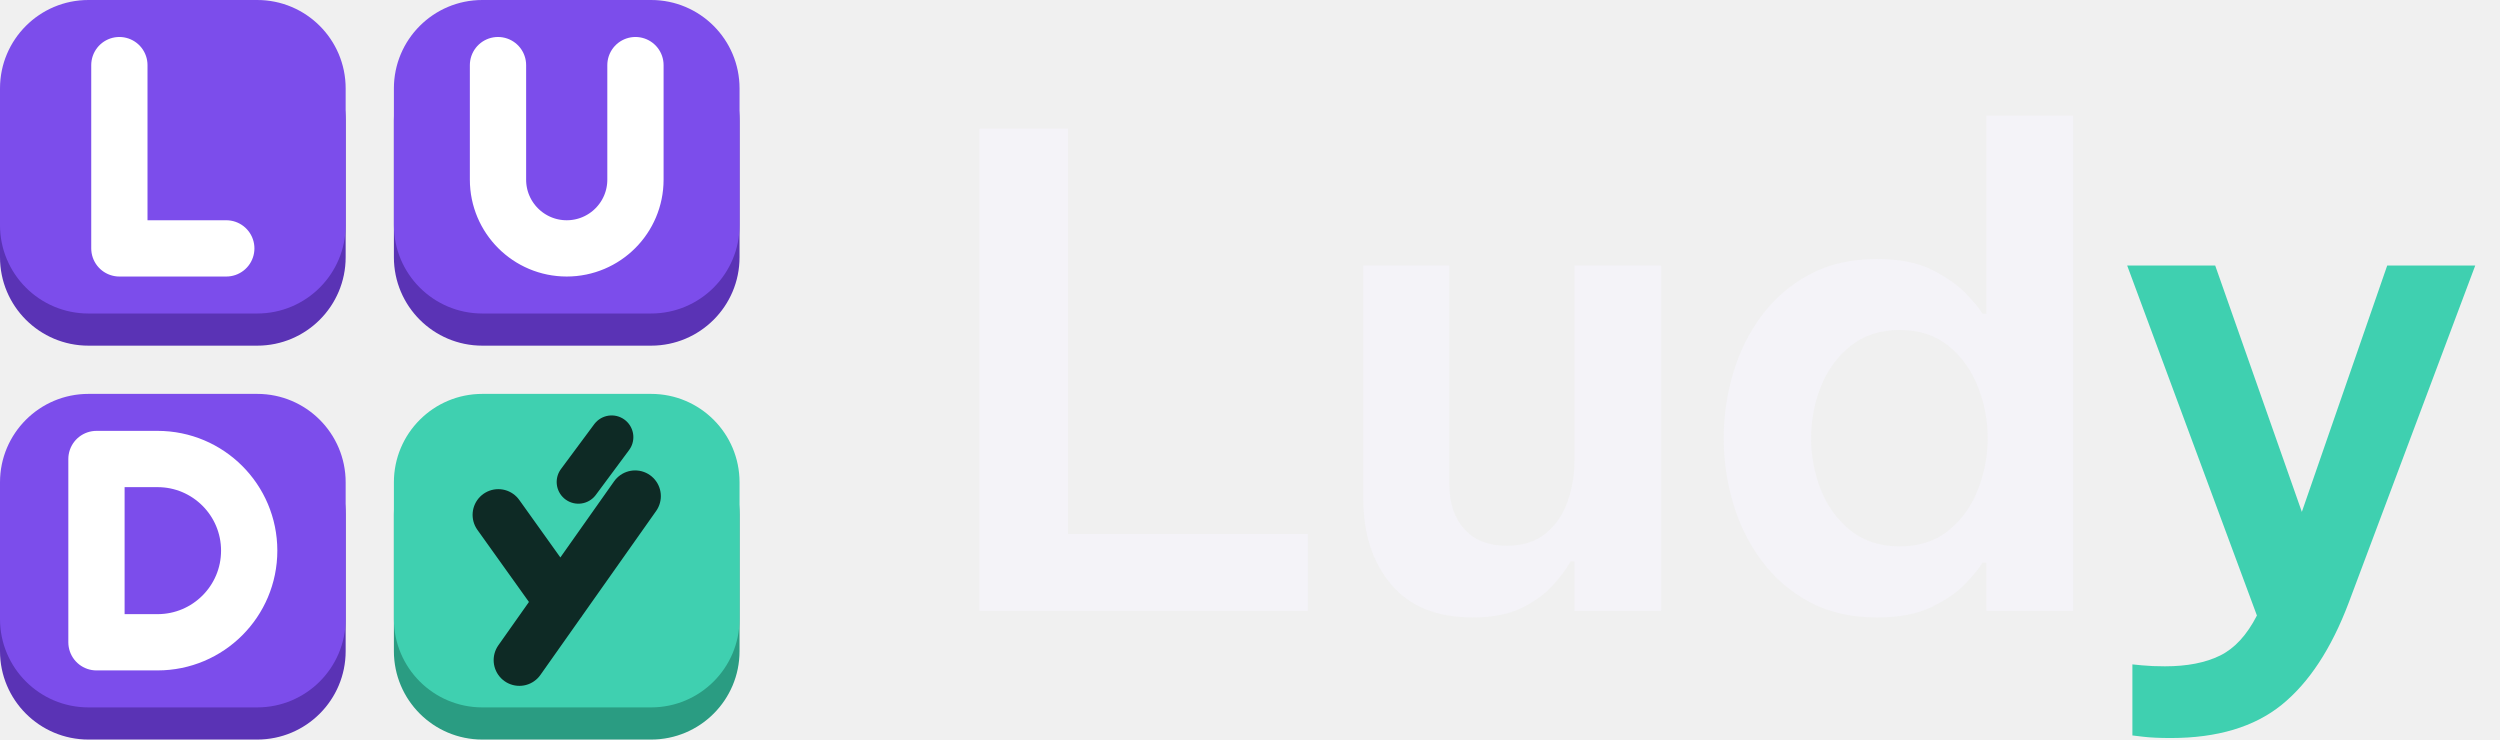
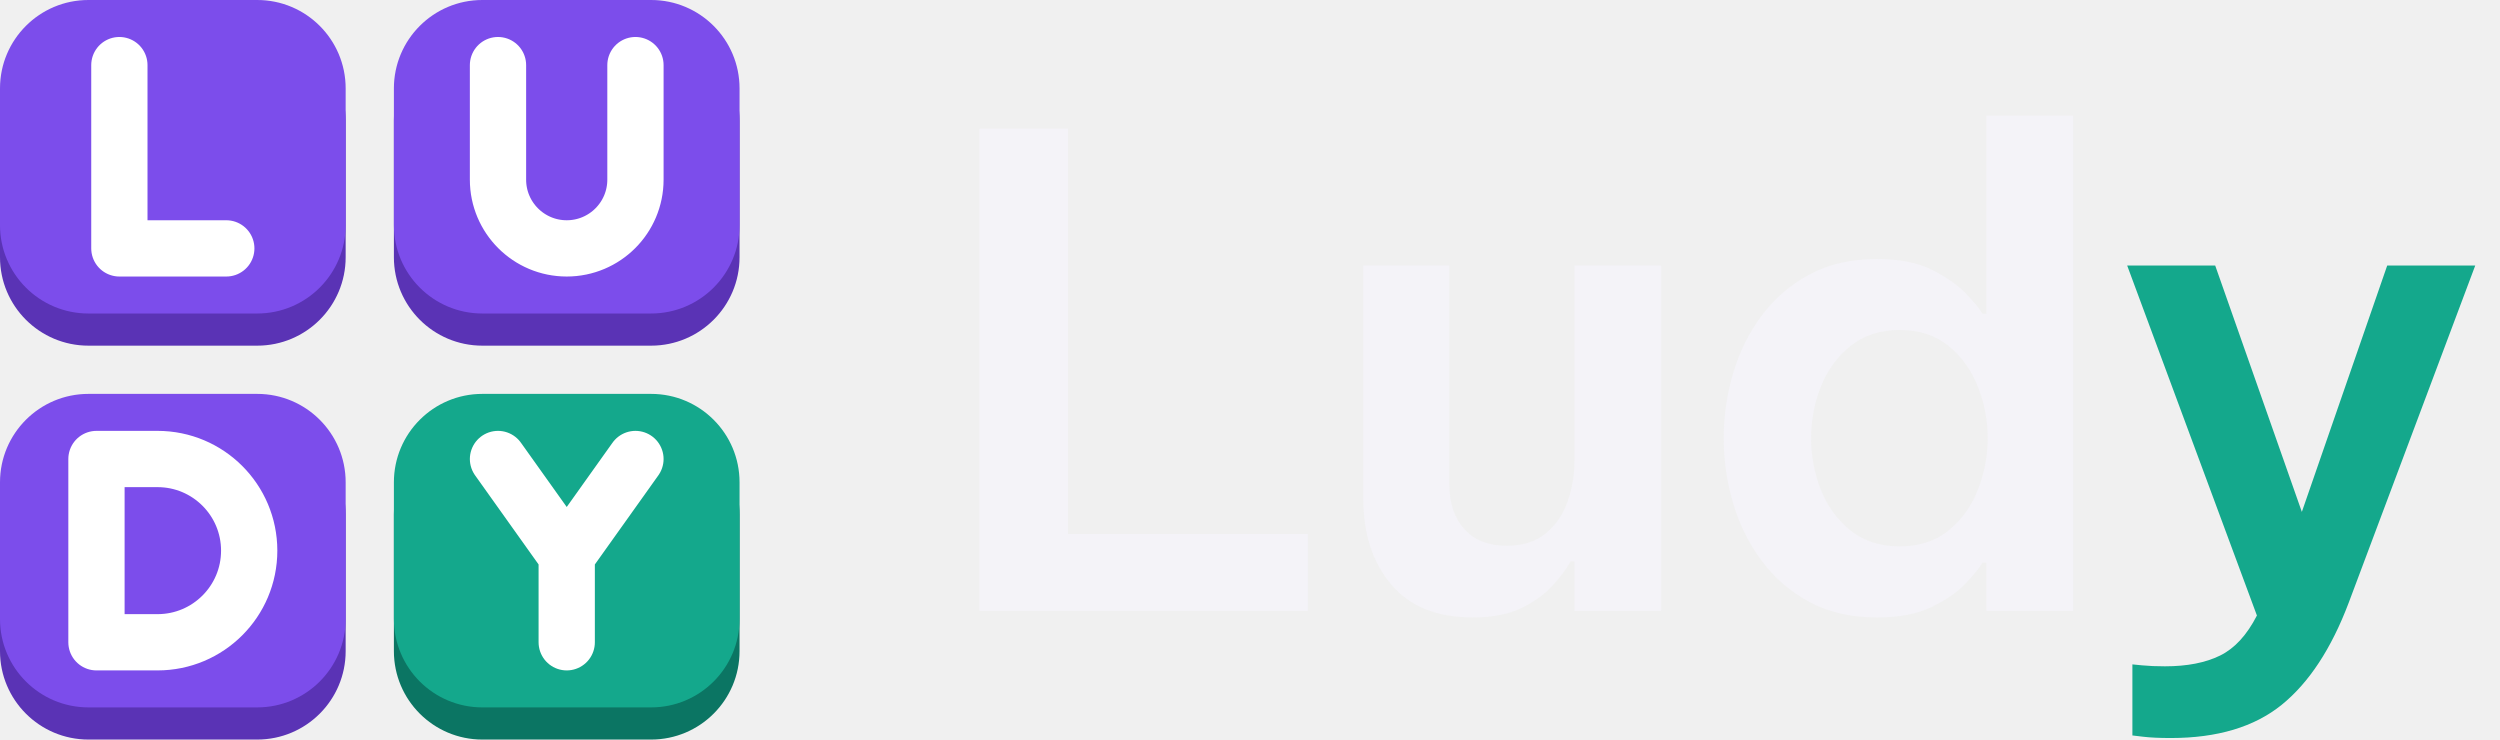
<svg xmlns="http://www.w3.org/2000/svg" viewBox="0 0 311 92" role="img" aria-label="Ludy">
  <path fill="#5A33B5" d="M0 15A11 11 0 0 1 11 4H32A11 11 0 0 1 43 15V32A11 11 0 0 1 32 43H11A11 11 0 0 1 0 32ZM49 15A11 11 0 0 1 60 4H81A11 11 0 0 1 92 15V32A11 11 0 0 1 81 43H60A11 11 0 0 1 49 32ZM0 64A11 11 0 0 1 11 53H32A11 11 0 0 1 43 64V81A11 11 0 0 1 32 92H11A11 11 0 0 1 0 81Z" />
-   <path fill="#2A9C82" d="M49 64A11 11 0 0 1 60 53H81A11 11 0 0 1 92 64V81A11 11 0 0 1 81 92H60A11 11 0 0 1 49 81Z" />
+   <path fill="#0B7563" d="M49 64A11 11 0 0 1 60 53H81A11 11 0 0 1 92 64V81A11 11 0 0 1 81 92H60A11 11 0 0 1 49 81Z" />
  <path fill="#7C4DEB" d="M0 11A11 11 0 0 1 11 0H32A11 11 0 0 1 43 11V28A11 11 0 0 1 32 39H11A11 11 0 0 1 0 28ZM49 11A11 11 0 0 1 60 0H81A11 11 0 0 1 92 11V28A11 11 0 0 1 81 39H60A11 11 0 0 1 49 28ZM0 60A11 11 0 0 1 11 49H32A11 11 0 0 1 43 60V77A11 11 0 0 1 32 88H11A11 11 0 0 1 0 77Z" />
-   <path fill="#3FD0B0" d="M49 60A11 11 0 0 1 60 49H81A11 11 0 0 1 92 60V77A11 11 0 0 1 81 88H60A11 11 0 0 1 49 77Z" />
+   <path fill="#14A88C" d="M49 60A11 11 0 0 1 60 49H81A11 11 0 0 1 92 60V77A11 11 0 0 1 81 88H60A11 11 0 0 1 49 77Z" />
  <path fill="none" stroke="#FFFFFF" stroke-width="7" stroke-linecap="round" stroke-linejoin="round" d="M14.85 8.1V30.9H28.15M61.95 8.1V22.35A8.55 8.55 0 0 0 79.05 22.35V8.1M12 57.1H19.6A11.4 11.4 0 0 1 19.6 79.9H12Z" />
-   <path fill="none" stroke="#0E2A25" stroke-width="6.4" stroke-linecap="round" stroke-linejoin="round" d="M61.99 64.05L69.73 74.88M79.01 61.72L64.61 82.12" />
-   <path fill="none" stroke="#0E2A25" stroke-width="5.4" stroke-linecap="round" stroke-linejoin="round" d="M71.95 59.96L76.09 54.38" />
+   <path fill="none" stroke="#FFFFFF" stroke-width="7" stroke-linecap="round" stroke-linejoin="round" d="M61.95 57.1L70.5 69.1L79.05 57.1M70.5 69.1V79.9" />
  <path fill="#F4F3F8" d="M162.70 76L121.84 76L121.84 16L132.86 16L132.86 66.43L162.70 66.43L162.70 76ZM183.22 76.81L183.22 76.81Q176.49 76.81 173.04 72.68Q169.59 68.54 169.59 62.05L169.59 62.05L169.59 33.03L180.30 33.03L180.30 60.27Q180.30 63.76 182.16 65.82Q184.03 67.89 187.43 67.89L187.43 67.89Q190.43 67.89 192.30 66.35Q194.16 64.81 195.01 62.38Q195.86 59.95 195.86 57.35L195.86 57.35L195.86 33.03L206.65 33.03L206.65 76L195.86 76L195.86 69.84L195.38 69.84Q194.57 71.30 193.07 72.92Q191.57 74.54 189.18 75.68Q186.78 76.81 183.22 76.81ZM233.49 76.81L233.49 76.81Q228.70 76.81 225.14 74.91Q221.57 73 219.18 69.80Q216.78 66.59 215.61 62.62Q214.43 58.65 214.43 54.51L214.43 54.51Q214.43 50.38 215.61 46.41Q216.78 42.43 219.18 39.23Q221.57 36.03 225.14 34.12Q228.70 32.22 233.49 32.22L233.49 32.22Q237.62 32.22 240.30 33.55Q242.97 34.89 244.51 36.47Q246.05 38.05 246.62 39.03L246.62 39.03L247.11 39.03L247.11 14.38L257.89 14.38L257.89 76L247.11 76L247.11 70L246.62 70Q246.05 70.97 244.51 72.59Q242.97 74.22 240.30 75.51Q237.62 76.81 233.49 76.81ZM236.32 67.97L236.32 67.97Q239.97 67.97 242.41 65.99Q244.84 64 246.05 60.92Q247.27 57.84 247.27 54.51L247.27 54.51Q247.27 51.19 246.05 48.11Q244.84 45.03 242.41 43.04Q239.97 41.05 236.32 41.05L236.32 41.05Q232.68 41.05 230.20 43.04Q227.73 45.03 226.51 48.11Q225.30 51.19 225.30 54.51L225.30 54.51Q225.30 57.84 226.51 60.92Q227.73 64 230.20 65.99Q232.68 67.97 236.32 67.97Z" />
-   <path fill="#3FD0B0" d="M270.05 91.81L270.05 91.81Q267.95 91.81 266.61 91.65Q265.27 91.49 265.27 91.49L265.27 91.49L265.27 82.65Q265.27 82.65 266.49 82.77Q267.70 82.89 269.32 82.89L269.32 82.89Q273.46 82.89 276.18 81.55Q278.89 80.22 280.76 76.57L280.76 76.57L264.62 33.03L275.57 33.03L286.35 63.68L296.97 33.03L307.92 33.03L292.19 74.95Q288.95 83.54 283.84 87.68Q278.73 91.81 270.05 91.81Z" />
+   <path fill="#14A88C" d="M270.05 91.81L270.05 91.81Q267.95 91.81 266.61 91.65Q265.27 91.49 265.27 91.49L265.27 91.49L265.27 82.65Q265.27 82.65 266.49 82.77Q267.70 82.89 269.32 82.89L269.32 82.89Q273.46 82.89 276.18 81.55Q278.89 80.22 280.76 76.57L280.76 76.57L264.62 33.03L275.57 33.03L286.35 63.68L296.97 33.03L307.92 33.03L292.19 74.95Q288.95 83.54 283.84 87.68Q278.73 91.81 270.05 91.81Z" />
</svg>
